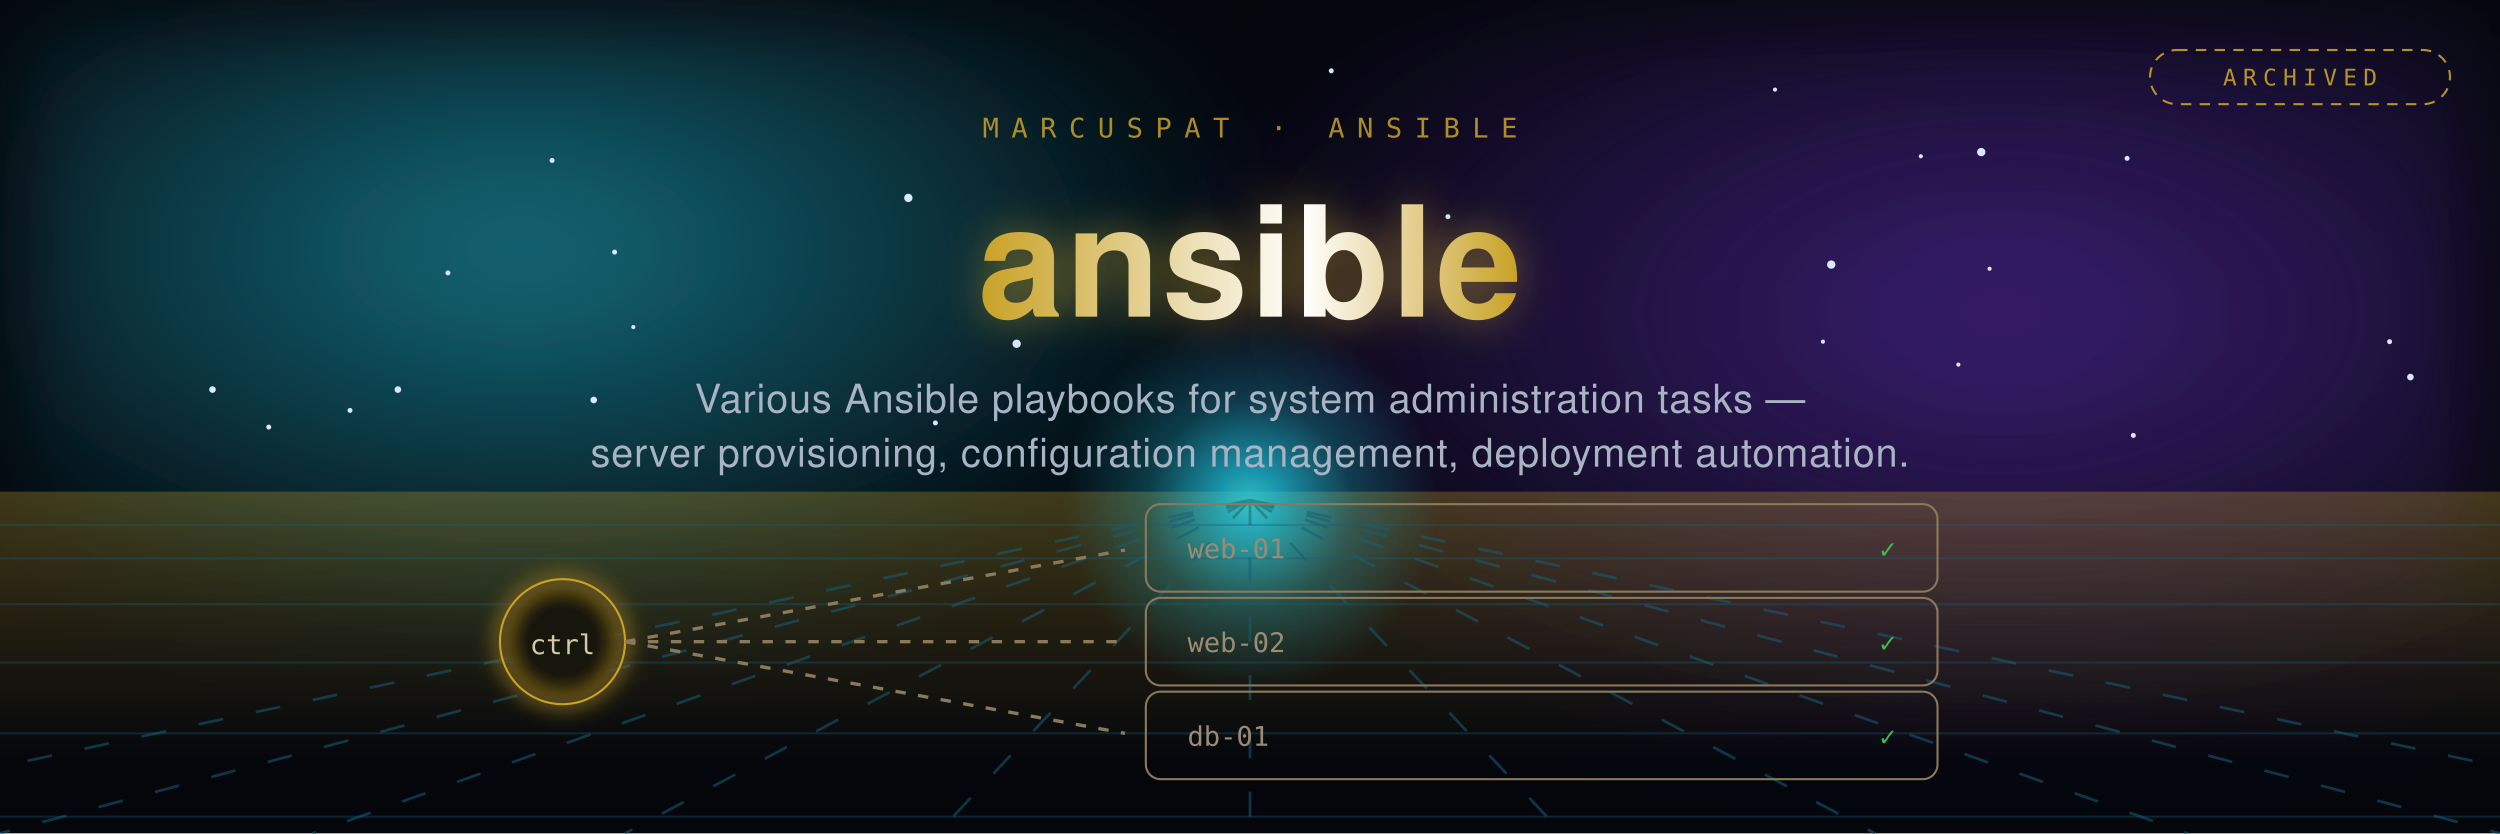
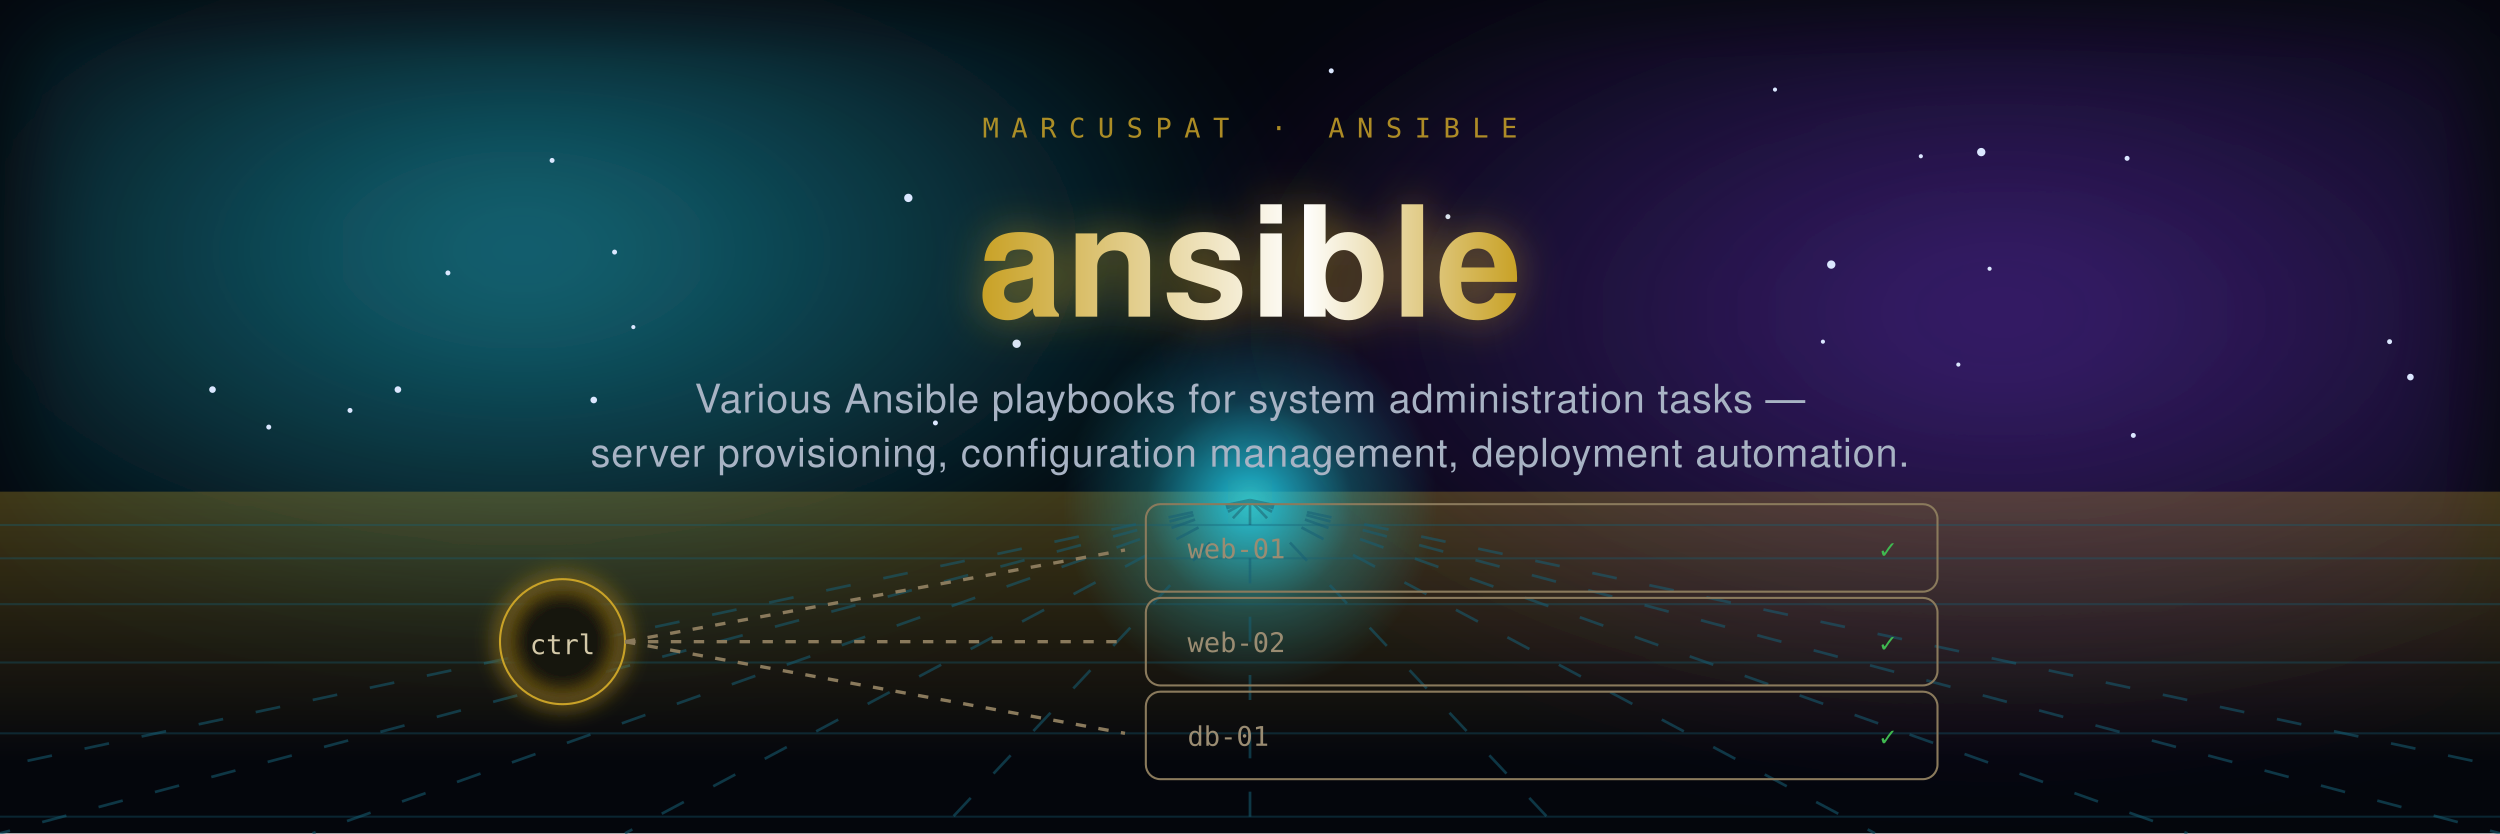
- <svg xmlns="http://www.w3.org/2000/svg" width="1200" height="400" viewBox="0 0 1200 400" role="img" aria-label="ansible — ansible">
+ <svg xmlns="http://www.w3.org/2000/svg" width="1200" height="400" viewBox="0 0 1200 400" role="img" aria-label="ansible: Various Ansible playbooks for system administration tasks —">
  <defs>
    <radialGradient id="aur1">
      <stop offset="0" stop-color="#22d3ee" stop-opacity="0.50" />
      <stop offset="1" stop-color="#22d3ee" stop-opacity="0" />
    </radialGradient>
    <radialGradient id="aur2">
      <stop offset="0" stop-color="#7c3aed" stop-opacity="0.45" />
      <stop offset="1" stop-color="#7c3aed" stop-opacity="0" />
    </radialGradient>
    <radialGradient id="orb">
      <stop offset="0" stop-color="#22d3ee" stop-opacity="0.9" />
      <stop offset="0.55" stop-color="#22d3ee" stop-opacity="0.25" />
      <stop offset="1" stop-color="#22d3ee" stop-opacity="0" />
    </radialGradient>
    <linearGradient id="tgrad" x1="0" x2="1">
      <stop offset="0" stop-color="#c9a227" />
      <stop offset="0.6" stop-color="#ffffff" />
      <stop offset="1" stop-color="#c9a227" />
    </linearGradient>
    <linearGradient id="beam" x1="0" x2="1">
      <stop offset="0" stop-color="#ffffff" stop-opacity="0" />
      <stop offset="0.5" stop-color="#ffffff" stop-opacity="0.45" />
      <stop offset="1" stop-color="#ffffff" stop-opacity="0" />
    </linearGradient>
    <linearGradient id="hglow" x1="0" x2="0" y1="0" y2="1">
      <stop offset="0" stop-color="#c9a227" stop-opacity="0.30" />
      <stop offset="1" stop-color="#c9a227" stop-opacity="0" />
    </linearGradient>
    <filter id="soft" x="-80%" y="-80%" width="260%" height="260%">
      <feGaussianBlur stdDeviation="30" />
    </filter>
    <filter id="glow" x="-80%" y="-80%" width="260%" height="260%">
      <feGaussianBlur stdDeviation="5" />
    </filter>
    <filter id="glow2" x="-80%" y="-80%" width="260%" height="260%">
      <feGaussianBlur stdDeviation="10" />
    </filter>
  </defs>
  <rect width="1200" height="400" fill="#04060c" />
  <ellipse cx="250" cy="120" rx="360" ry="190" fill="url(#aur1)" filter="url(#soft)">
    <animateTransform attributeName="transform" type="translate" values="0 0; 70 24; -40 12; 0 0" dur="26s" repeatCount="indefinite" />
  </ellipse>
  <ellipse cx="960" cy="150" rx="400" ry="210" fill="url(#aur2)" filter="url(#soft)">
    <animateTransform attributeName="transform" type="translate" values="0 0; -60 18; 34 -12; 0 0" dur="32s" repeatCount="indefinite" />
  </ellipse>
  <g>
    <circle cx="488" cy="165" r="2" fill="#dbe7ff">
      <animate attributeName="opacity" values="0.08;0.85;0.08" dur="3.85s" begin="-1.57s" repeatCount="indefinite" />
    </circle>
    <circle cx="304" cy="157" r="1" fill="#dbe7ff">
      <animate attributeName="opacity" values="0.08;0.85;0.08" dur="2.69s" begin="-0.33s" repeatCount="indefinite" />
    </circle>
    <circle cx="852" cy="43" r="1" fill="#dbe7ff">
      <animate attributeName="opacity" values="0.08;0.85;0.08" dur="4.53s" begin="-3.21s" repeatCount="indefinite" />
    </circle>
    <circle cx="1147" cy="164" r="1.2" fill="#dbe7ff">
      <animate attributeName="opacity" values="0.08;0.85;0.08" dur="4.39s" begin="-0.51s" repeatCount="indefinite" />
    </circle>
    <circle cx="102" cy="187" r="1.6" fill="#dbe7ff">
      <animate attributeName="opacity" values="0.08;0.85;0.08" dur="3.87s" begin="-3.72s" repeatCount="indefinite" />
    </circle>
    <circle cx="1021" cy="76" r="1.2" fill="#dbe7ff">
      <animate attributeName="opacity" values="0.08;0.85;0.08" dur="3.82s" begin="-4.50s" repeatCount="indefinite" />
    </circle>
    <circle cx="922" cy="75" r="1" fill="#dbe7ff">
      <animate attributeName="opacity" values="0.08;0.85;0.08" dur="2.81s" begin="-1.25s" repeatCount="indefinite" />
    </circle>
    <circle cx="191" cy="187" r="1.6" fill="#dbe7ff">
      <animate attributeName="opacity" values="0.08;0.85;0.08" dur="2.58s" begin="-1.76s" repeatCount="indefinite" />
    </circle>
    <circle cx="215" cy="131" r="1.2" fill="#dbe7ff">
      <animate attributeName="opacity" values="0.08;0.85;0.08" dur="3.50s" begin="-2.86s" repeatCount="indefinite" />
    </circle>
    <circle cx="295" cy="121" r="1.2" fill="#dbe7ff">
      <animate attributeName="opacity" values="0.08;0.85;0.08" dur="2.43s" begin="-1.23s" repeatCount="indefinite" />
    </circle>
    <circle cx="1157" cy="181" r="1.6" fill="#dbe7ff">
      <animate attributeName="opacity" values="0.08;0.85;0.08" dur="3.42s" begin="-0.27s" repeatCount="indefinite" />
    </circle>
    <circle cx="1024" cy="209" r="1.2" fill="#dbe7ff">
      <animate attributeName="opacity" values="0.08;0.85;0.08" dur="3.67s" begin="-3.54s" repeatCount="indefinite" />
    </circle>
    <circle cx="875" cy="164" r="1" fill="#dbe7ff">
      <animate attributeName="opacity" values="0.08;0.85;0.08" dur="3.37s" begin="-3.95s" repeatCount="indefinite" />
    </circle>
    <circle cx="129" cy="205" r="1.2" fill="#dbe7ff">
      <animate attributeName="opacity" values="0.08;0.85;0.08" dur="3.07s" begin="-0.82s" repeatCount="indefinite" />
    </circle>
    <circle cx="955" cy="129" r="1" fill="#dbe7ff">
      <animate attributeName="opacity" values="0.08;0.85;0.08" dur="3.17s" begin="-0.82s" repeatCount="indefinite" />
    </circle>
    <circle cx="265" cy="77" r="1.2" fill="#dbe7ff">
      <animate attributeName="opacity" values="0.08;0.85;0.08" dur="2.57s" begin="-4.20s" repeatCount="indefinite" />
    </circle>
    <circle cx="951" cy="73" r="2" fill="#dbe7ff">
      <animate attributeName="opacity" values="0.08;0.85;0.08" dur="3.70s" begin="-2.71s" repeatCount="indefinite" />
    </circle>
    <circle cx="436" cy="95" r="2" fill="#dbe7ff">
      <animate attributeName="opacity" values="0.08;0.85;0.08" dur="2.35s" begin="-4.01s" repeatCount="indefinite" />
    </circle>
    <circle cx="449" cy="203" r="1.2" fill="#dbe7ff">
      <animate attributeName="opacity" values="0.08;0.85;0.08" dur="3.75s" begin="-0.55s" repeatCount="indefinite" />
    </circle>
    <circle cx="639" cy="34" r="1.2" fill="#dbe7ff">
      <animate attributeName="opacity" values="0.08;0.85;0.08" dur="2.87s" begin="-2.26s" repeatCount="indefinite" />
    </circle>
    <circle cx="168" cy="197" r="1.2" fill="#dbe7ff">
      <animate attributeName="opacity" values="0.08;0.85;0.08" dur="3.72s" begin="-3.27s" repeatCount="indefinite" />
    </circle>
    <circle cx="695" cy="104" r="1.2" fill="#dbe7ff">
      <animate attributeName="opacity" values="0.08;0.85;0.08" dur="3.69s" begin="-1.35s" repeatCount="indefinite" />
    </circle>
    <circle cx="940" cy="175" r="1" fill="#dbe7ff">
      <animate attributeName="opacity" values="0.08;0.85;0.08" dur="4.30s" begin="-3.10s" repeatCount="indefinite" />
    </circle>
    <circle cx="594" cy="141" r="1.6" fill="#dbe7ff">
      <animate attributeName="opacity" values="0.08;0.85;0.08" dur="3.59s" begin="-2.48s" repeatCount="indefinite" />
    </circle>
    <circle cx="285" cy="192" r="1.6" fill="#dbe7ff">
      <animate attributeName="opacity" values="0.08;0.85;0.08" dur="4.42s" begin="-3.00s" repeatCount="indefinite" />
    </circle>
    <circle cx="879" cy="127" r="2" fill="#dbe7ff">
      <animate attributeName="opacity" values="0.08;0.85;0.08" dur="4.13s" begin="-2.16s" repeatCount="indefinite" />
    </circle>
  </g>
  <rect x="0" y="236" width="1200" height="130" fill="url(#hglow)">
    <animate attributeName="opacity" values="0.45;0.9;0.45" dur="7s" repeatCount="indefinite" />
  </rect>
  <circle cx="600" cy="242" r="90" fill="url(#orb)">
    <animate attributeName="r" values="78;110;78" dur="6s" repeatCount="indefinite" />
  </circle>
  <path d="M600 240 L-150 400 M600 240 L0 400 M600 240 L150 400 M600 240 L300 400 M600 240 L450 400 M600 240 L600 400 M600 240 L750 400 M600 240 L900 400 M600 240 L1050 400 M600 240 L1200 400 M600 240 L1350 400" stroke="#155e75" stroke-width="1.3" opacity="0.55" fill="none" stroke-dasharray="12 16">
    <animate attributeName="stroke-dashoffset" values="0;-56" dur="0.9s" repeatCount="indefinite" />
  </path>
  <path d="M0 252 H1200 M0 268 H1200 M0 290 H1200 M0 318 H1200 M0 352 H1200 M0 392 H1200" stroke="#155e75" stroke-width="1" opacity="0.35" fill="none" />
  <circle cx="600" cy="241" r="4" fill="#c9a227" filter="url(#glow2)">
    <animate attributeName="opacity" values="0.6;1;0.6" dur="2.6s" repeatCount="indefinite" />
  </circle>
  <rect x="-260" y="-90" width="170" height="580" fill="url(#beam)" opacity="0.10" filter="url(#soft)" transform="rotate(14)">
    <animateTransform attributeName="transform" type="translate" additive="sum" values="-350 0;1750 0" dur="7s" repeatCount="indefinite" />
  </rect>
  <rect x="-260" y="-90" width="170" height="580" fill="url(#beam)" opacity="0.07" filter="url(#soft)" transform="rotate(14)">
    <animateTransform attributeName="transform" type="translate" additive="sum" values="-350 0;1750 0" dur="7s" begin="-3.4s" repeatCount="indefinite" />
  </rect>
  <text x="600" y="66" text-anchor="middle" font-family="ui-monospace,Menlo,Consolas,monospace" font-size="13" letter-spacing="6" fill="#c9a227" opacity="0.85">MARCUSPAT · ANSIBLE</text>
  <text x="600" y="152" text-anchor="middle" font-family="-apple-system,Segoe UI,Helvetica,Arial,sans-serif" font-size="74" font-weight="800" letter-spacing="1" fill="#c9a227" opacity="0.55" filter="url(#glow2)">ansible</text>
  <text x="600" y="152" text-anchor="middle" font-family="-apple-system,Segoe UI,Helvetica,Arial,sans-serif" font-size="74" font-weight="800" letter-spacing="1" fill="url(#tgrad)">ansible</text>
  <text x="600" y="198" text-anchor="middle" font-family="-apple-system,Segoe UI,Helvetica,Arial,sans-serif" font-size="19" letter-spacing="0.4" fill="#a8b3c4">Various Ansible playbooks for system administration tasks —</text>
  <text x="600" y="224" text-anchor="middle" font-family="-apple-system,Segoe UI,Helvetica,Arial,sans-serif" font-size="19" letter-spacing="0.4" fill="#a8b3c4">server provisioning, configuration management, deployment automation.</text>
-   <g opacity="0.9">
-     <rect x="1032" y="24" width="144" height="26" rx="13" fill="none" stroke="#c9a227" stroke-dasharray="5 4">
-       <animate attributeName="stroke-dashoffset" values="0;-18" dur="2.4s" repeatCount="indefinite" />
-     </rect>
-     <text x="1104" y="41" text-anchor="middle" font-family="ui-monospace,Menlo,Consolas,monospace" font-size="11" letter-spacing="3" fill="#c9a227">ARCHIVED</text>
-   </g>
  <g transform="translate(600,308)">
    <g transform="translate(-330,0)">
      <circle r="30" fill="#16130c" stroke="#c9a227" stroke-width="2.5" filter="url(#glow)" />
      <text y="6" font-family="ui-monospace,Menlo,Consolas,monospace" font-size="13" fill="#d4c9a8" text-anchor="middle">ctrl</text>
      <circle r="30" fill="none" stroke="#c9a227">
        <animate attributeName="r" values="30;52;30" keyTimes="0;0.5;1" dur="2.4s" repeatCount="indefinite" />
        <animate attributeName="opacity" values="0.7;0;0.7" keyTimes="0;0.5;1" dur="2.4s" repeatCount="indefinite" />
      </circle>
    </g>
    <g stroke="#8a7a5c" stroke-width="1.6" stroke-dasharray="5 6">
      <line x1="-300" y1="0" x2="-60" y2="-44">
        <animate attributeName="stroke-dashoffset" values="0;-22" dur="0.9s" repeatCount="indefinite" />
      </line>
      <line x1="-300" y1="0" x2="-60" y2="0">
        <animate attributeName="stroke-dashoffset" values="0;-22" dur="0.9s" begin="-0.3s" repeatCount="indefinite" />
      </line>
      <line x1="-300" y1="0" x2="-60" y2="44">
        <animate attributeName="stroke-dashoffset" values="0;-22" dur="0.9s" begin="-0.6s" repeatCount="indefinite" />
      </line>
    </g>
    <g font-family="ui-monospace,Menlo,Consolas,monospace" font-size="13">
      <rect x="-50" y="-66" width="380" height="42" rx="7" fill="none" stroke="#8a7a5c" />
      <text x="-30" y="-40" fill="#9a8c72">web-01</text>
      <text x="310" y="-40" fill="#3fb950" text-anchor="end">✓<animate attributeName="opacity" values="0;1;1" keyTimes="0;0.3;1" dur="2.4s" repeatCount="indefinite" />
      </text>
      <rect x="-50" y="-21" width="380" height="42" rx="7" fill="none" stroke="#8a7a5c" />
      <text x="-30" y="5" fill="#9a8c72">web-02</text>
      <text x="310" y="5" fill="#3fb950" text-anchor="end">✓<animate attributeName="opacity" values="0;1;1" keyTimes="0;0.55;1" dur="2.4s" repeatCount="indefinite" />
      </text>
      <rect x="-50" y="24" width="380" height="42" rx="7" fill="none" stroke="#8a7a5c" />
      <text x="-30" y="50" fill="#9a8c72">db-01</text>
      <text x="310" y="50" fill="#3fb950" text-anchor="end">✓<animate attributeName="opacity" values="0;1;1" keyTimes="0;0.8;1" dur="2.4s" repeatCount="indefinite" />
      </text>
    </g>
  </g>
</svg>
